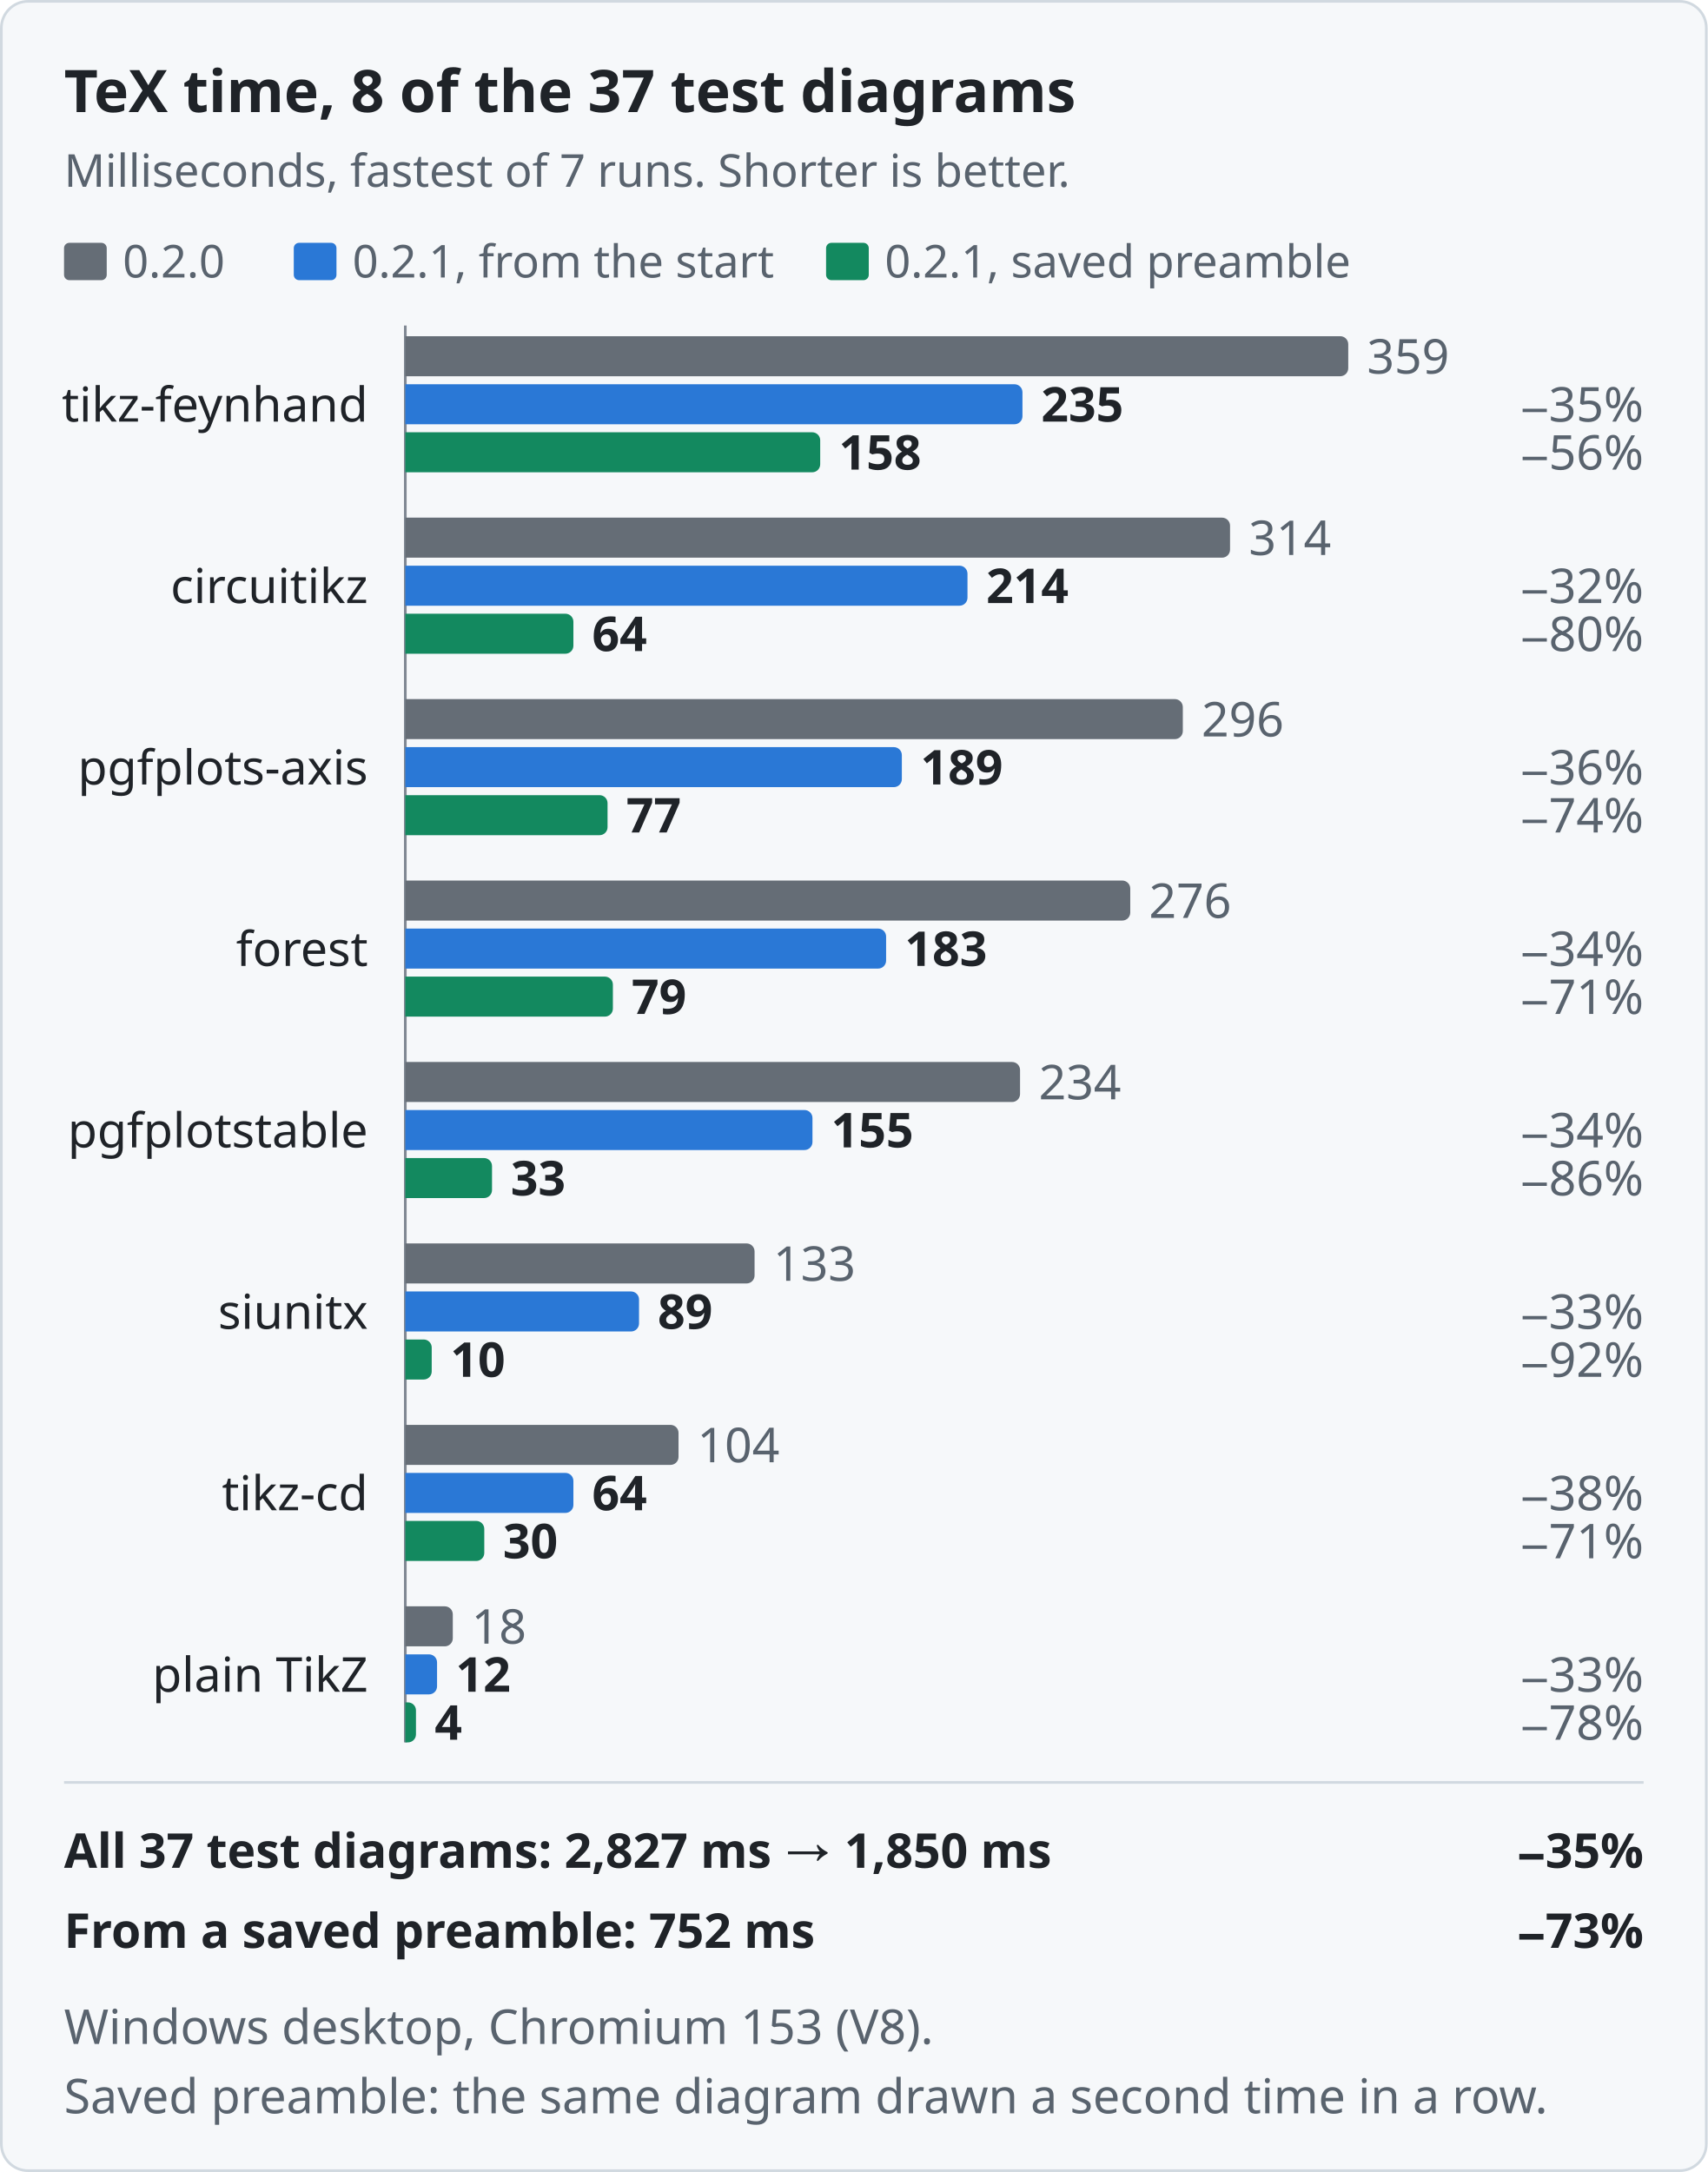
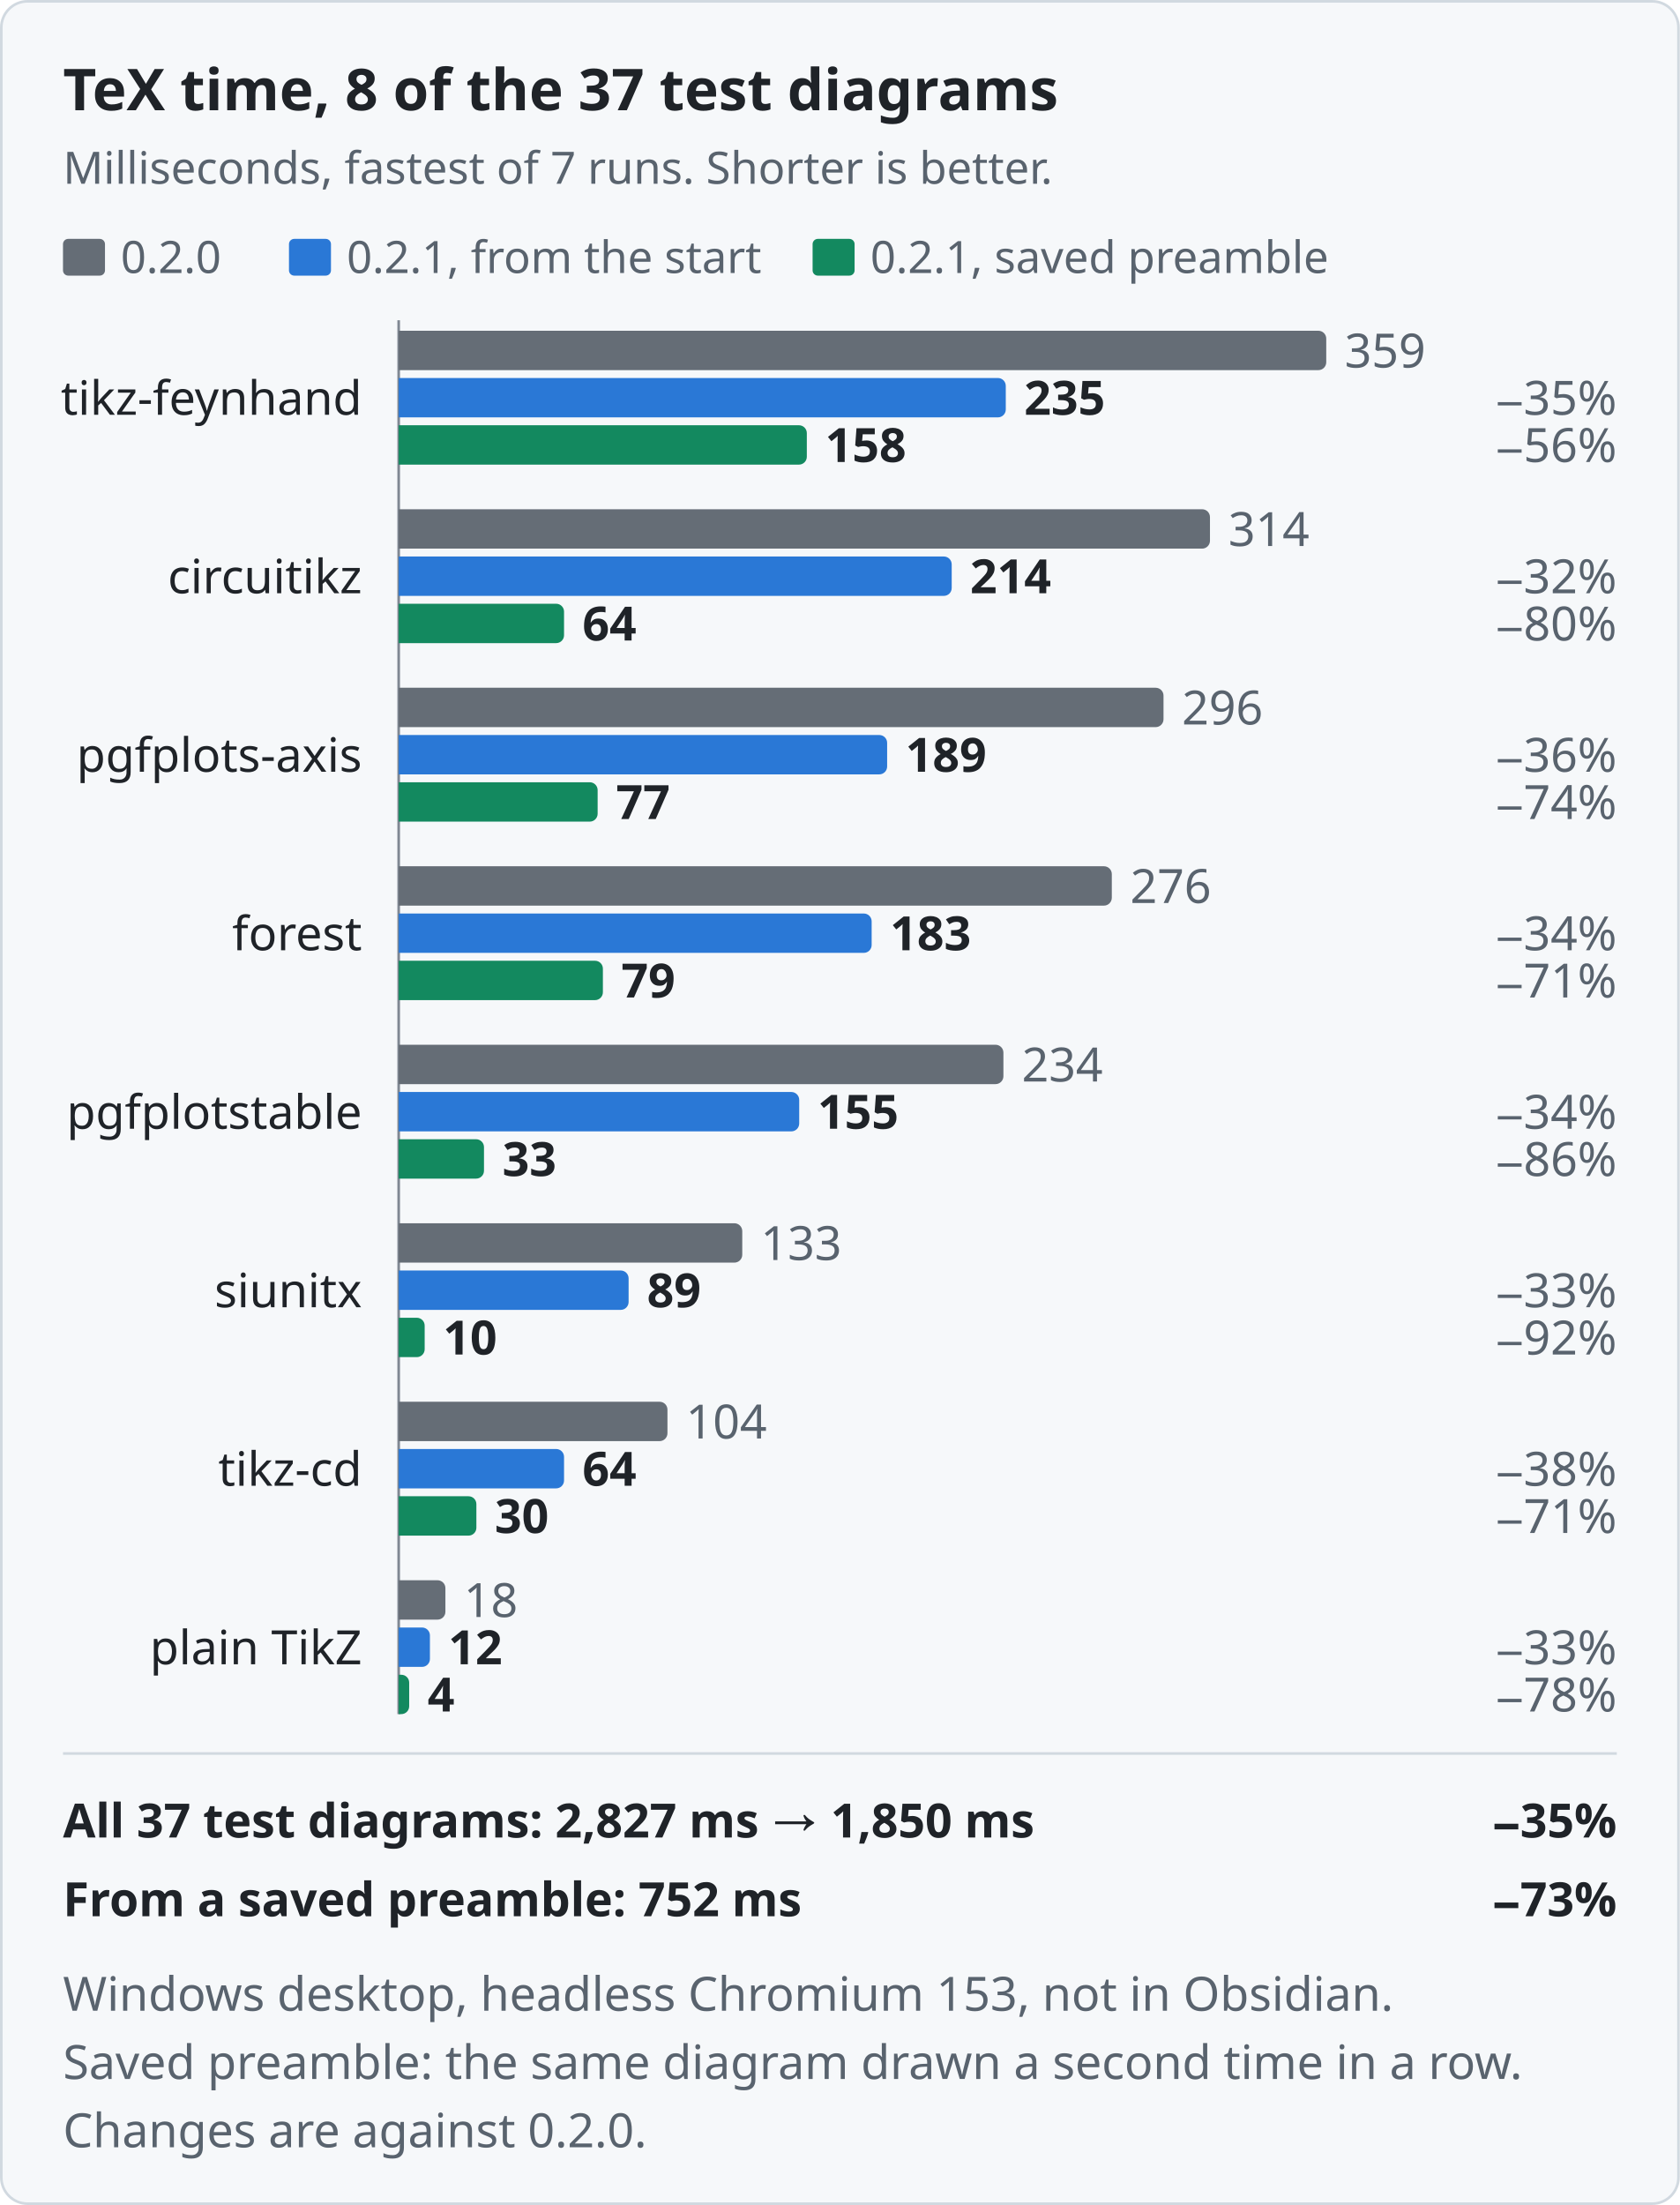
- <svg xmlns="http://www.w3.org/2000/svg" width="640" height="814" viewBox="0 0 640 814" role="img" aria-labelledby="title desc">
+ <svg xmlns="http://www.w3.org/2000/svg" width="640" height="840" viewBox="0 0 640 840" role="img" aria-labelledby="title desc">
  <style>
	.card { fill: #f6f8fa; stroke: #d1d9e0; }
	text { font-family: -apple-system, BlinkMacSystemFont, "Segoe UI", "Noto Sans", Helvetica, Arial, sans-serif; }
	.t1 { fill: #1f2328; }
	.t2 { fill: #59636e; }
	.num { font-variant-numeric: tabular-nums; }
	.rule { stroke: #d1d9e0; stroke-width: 1; }
	.base { stroke: #808893; stroke-width: 1; }
	.link { stroke: #808893; stroke-width: 2; fill: none; }
	.open { stroke: #808893; stroke-width: 2; stroke-dasharray: 4 4; fill: none; }
	.old { fill: #656d76; }
	.new { fill: #2a78d6; }
	.dot { fill: #2a78d6; stroke: #f6f8fa; stroke-width: 2; }
	.ring { fill: none; stroke: #2a78d6; stroke-width: 2; }
	.todo { fill: #f6f8fa; stroke: #656d76; stroke-width: 2; }
	.snap { fill: #13895f; }
	@media (prefers-color-scheme: dark) {
		.card { fill: #161b22; stroke: #3d444d; }
		.t1 { fill: #f0f6fc; }
		.t2 { fill: #9198a1; }
		.rule { stroke: #3d444d; }
		.base { stroke: #626c78; }
		.link { stroke: #626c78; }
		.open { stroke: #626c78; }
		.old { fill: #6e7681; }
		.new { fill: #3987e5; }
		.dot { fill: #3987e5; stroke: #161b22; }
		.ring { stroke: #3987e5; }
		.todo { fill: #161b22; stroke: #6e7681; }
		.snap { fill: #199e70; }
	}
</style>
-   <rect x="0.5" y="0.5" width="639" height="813" rx="10" class="card" />
+   <rect x="0.5" y="0.5" width="639" height="839" rx="10" class="card" />
  <text x="24" y="42" class="t1" font-size="22" font-weight="600">TeX time, 8 of the 37 test diagrams</text>
  <text x="24" y="70" class="t2" font-size="17">Milliseconds, fastest of 7 runs. Shorter is better.</text>
  <rect x="24" y="91" width="16" height="14" rx="2" class="old" />
  <text x="46" y="104" class="t2" font-size="17">0.2.0</text>
  <rect x="110.1" y="91" width="16" height="14" rx="2" class="new" />
  <text x="132.1" y="104" class="t2" font-size="17">0.2.1, from the start</text>
  <rect x="309.6" y="91" width="16" height="14" rx="2" class="snap" />
  <text x="331.6" y="104" class="t2" font-size="17">0.2.1, saved preamble</text>
  <line x1="151.9" y1="122" x2="151.9" y2="653" class="base" />
  <text x="137.9" y="158" class="t1" font-size="18" text-anchor="end">tikz-feynhand</text>
  <path class="old" d="M151.9 126H502.3A3 3 0 0 1 505.3 129V138A3 3 0 0 1 502.3 141H151.9Z" />
  <text x="512.3" y="140" class="t2 num" font-size="18">359</text>
  <path class="new" d="M151.9 144H380.2A3 3 0 0 1 383.2 147V156A3 3 0 0 1 380.2 159H151.9Z" />
  <text x="390.2" y="158" class="t1 num" font-size="18" font-weight="600">235</text>
  <text x="616" y="158" class="t2 num" font-size="18" text-anchor="end">−35%</text>
  <path class="snap" d="M151.9 162H304.4A3 3 0 0 1 307.4 165V174A3 3 0 0 1 304.4 177H151.9Z" />
  <text x="314.4" y="176" class="t1 num" font-size="18" font-weight="600">158</text>
  <text x="616" y="176" class="t2 num" font-size="18" text-anchor="end">−56%</text>
  <text x="137.9" y="226" class="t1" font-size="18" text-anchor="end">circuitikz</text>
  <path class="old" d="M151.9 194H458A3 3 0 0 1 461 197V206A3 3 0 0 1 458 209H151.9Z" />
  <text x="468" y="208" class="t2 num" font-size="18">314</text>
  <path class="new" d="M151.9 212H359.6A3 3 0 0 1 362.6 215V224A3 3 0 0 1 359.6 227H151.9Z" />
  <text x="369.6" y="226" class="t1 num" font-size="18" font-weight="600">214</text>
  <text x="616" y="226" class="t2 num" font-size="18" text-anchor="end">−32%</text>
  <path class="snap" d="M151.9 230H211.9A3 3 0 0 1 214.9 233V242A3 3 0 0 1 211.9 245H151.9Z" />
  <text x="221.9" y="244" class="t1 num" font-size="18" font-weight="600">64</text>
  <text x="616" y="244" class="t2 num" font-size="18" text-anchor="end">−80%</text>
  <text x="137.9" y="294" class="t1" font-size="18" text-anchor="end">pgfplots-axis</text>
  <path class="old" d="M151.9 262H440.3A3 3 0 0 1 443.3 265V274A3 3 0 0 1 440.3 277H151.9Z" />
  <text x="450.3" y="276" class="t2 num" font-size="18">296</text>
  <path class="new" d="M151.9 280H335A3 3 0 0 1 338 283V292A3 3 0 0 1 335 295H151.9Z" />
  <text x="345" y="294" class="t1 num" font-size="18" font-weight="600">189</text>
  <text x="616" y="294" class="t2 num" font-size="18" text-anchor="end">−36%</text>
  <path class="snap" d="M151.9 298H224.7A3 3 0 0 1 227.7 301V310A3 3 0 0 1 224.7 313H151.9Z" />
  <text x="234.7" y="312" class="t1 num" font-size="18" font-weight="600">77</text>
  <text x="616" y="312" class="t2 num" font-size="18" text-anchor="end">−74%</text>
  <text x="137.9" y="362" class="t1" font-size="18" text-anchor="end">forest</text>
  <path class="old" d="M151.9 330H420.6A3 3 0 0 1 423.6 333V342A3 3 0 0 1 420.6 345H151.9Z" />
  <text x="430.6" y="344" class="t2 num" font-size="18">276</text>
  <path class="new" d="M151.9 348H329.1A3 3 0 0 1 332.1 351V360A3 3 0 0 1 329.1 363H151.9Z" />
  <text x="339.1" y="362" class="t1 num" font-size="18" font-weight="600">183</text>
  <text x="616" y="362" class="t2 num" font-size="18" text-anchor="end">−34%</text>
  <path class="snap" d="M151.9 366H226.7A3 3 0 0 1 229.7 369V378A3 3 0 0 1 226.7 381H151.9Z" />
  <text x="236.7" y="380" class="t1 num" font-size="18" font-weight="600">79</text>
  <text x="616" y="380" class="t2 num" font-size="18" text-anchor="end">−71%</text>
  <text x="137.9" y="430" class="t1" font-size="18" text-anchor="end">pgfplotstable</text>
  <path class="old" d="M151.9 398H379.3A3 3 0 0 1 382.3 401V410A3 3 0 0 1 379.3 413H151.9Z" />
  <text x="389.3" y="412" class="t2 num" font-size="18">234</text>
  <path class="new" d="M151.9 416H301.5A3 3 0 0 1 304.5 419V428A3 3 0 0 1 301.5 431H151.9Z" />
  <text x="311.5" y="430" class="t1 num" font-size="18" font-weight="600">155</text>
  <text x="616" y="430" class="t2 num" font-size="18" text-anchor="end">−34%</text>
  <path class="snap" d="M151.9 434H181.4A3 3 0 0 1 184.4 437V446A3 3 0 0 1 181.4 449H151.9Z" />
  <text x="191.4" y="448" class="t1 num" font-size="18" font-weight="600">33</text>
  <text x="616" y="448" class="t2 num" font-size="18" text-anchor="end">−86%</text>
  <text x="137.9" y="498" class="t1" font-size="18" text-anchor="end">siunitx</text>
  <path class="old" d="M151.9 466H279.8A3 3 0 0 1 282.8 469V478A3 3 0 0 1 279.8 481H151.9Z" />
  <text x="289.8" y="480" class="t2 num" font-size="18">133</text>
  <path class="new" d="M151.9 484H236.5A3 3 0 0 1 239.5 487V496A3 3 0 0 1 236.5 499H151.9Z" />
  <text x="246.5" y="498" class="t1 num" font-size="18" font-weight="600">89</text>
  <text x="616" y="498" class="t2 num" font-size="18" text-anchor="end">−33%</text>
  <path class="snap" d="M151.9 502H158.8A3 3 0 0 1 161.8 505V514A3 3 0 0 1 158.8 517H151.9Z" />
  <text x="168.8" y="516" class="t1 num" font-size="18" font-weight="600">10</text>
  <text x="616" y="516" class="t2 num" font-size="18" text-anchor="end">−92%</text>
  <text x="137.9" y="566" class="t1" font-size="18" text-anchor="end">tikz-cd</text>
  <path class="old" d="M151.9 534H251.3A3 3 0 0 1 254.3 537V546A3 3 0 0 1 251.3 549H151.9Z" />
  <text x="261.3" y="548" class="t2 num" font-size="18">104</text>
  <path class="new" d="M151.9 552H211.9A3 3 0 0 1 214.9 555V564A3 3 0 0 1 211.9 567H151.9Z" />
  <text x="221.9" y="566" class="t1 num" font-size="18" font-weight="600">64</text>
  <text x="616" y="566" class="t2 num" font-size="18" text-anchor="end">−38%</text>
  <path class="snap" d="M151.9 570H178.5A3 3 0 0 1 181.5 573V582A3 3 0 0 1 178.5 585H151.9Z" />
  <text x="188.5" y="584" class="t1 num" font-size="18" font-weight="600">30</text>
  <text x="616" y="584" class="t2 num" font-size="18" text-anchor="end">−71%</text>
  <text x="137.9" y="634" class="t1" font-size="18" text-anchor="end">plain TikZ</text>
  <path class="old" d="M151.9 602H166.7A3 3 0 0 1 169.7 605V614A3 3 0 0 1 166.7 617H151.9Z" />
  <text x="176.7" y="616" class="t2 num" font-size="18">18</text>
  <path class="new" d="M151.9 620H160.8A3 3 0 0 1 163.8 623V632A3 3 0 0 1 160.8 635H151.9Z" />
  <text x="170.8" y="634" class="t1 num" font-size="18" font-weight="600">12</text>
  <text x="616" y="634" class="t2 num" font-size="18" text-anchor="end">−33%</text>
  <path class="snap" d="M151.9 638H152.9A3 3 0 0 1 155.9 641V650A3 3 0 0 1 152.9 653H151.9Z" />
  <text x="162.9" y="652" class="t1 num" font-size="18" font-weight="600">4</text>
  <text x="616" y="652" class="t2 num" font-size="18" text-anchor="end">−78%</text>
  <line x1="24" y1="668" x2="616" y2="668" class="rule" />
  <text x="24" y="700" class="t1 num" font-size="18" font-weight="600">All 37 test diagrams: 2,827 ms → 1,850 ms</text>
  <text x="616" y="700" class="t1 num" font-size="18" font-weight="600" text-anchor="end">−35%</text>
  <text x="24" y="730" class="t1 num" font-size="18" font-weight="600">From a saved preamble: 752 ms</text>
  <text x="616" y="730" class="t1 num" font-size="18" font-weight="600" text-anchor="end">−73%</text>
-   <text x="24" y="766" class="t2" font-size="18">Windows desktop, Chromium 153 (V8).</text>
+   <text x="24" y="766" class="t2" font-size="18">Windows desktop, headless Chromium 153, not in Obsidian.</text>
  <text x="24" y="792" class="t2" font-size="18">Saved preamble: the same diagram drawn a second time in a row.</text>
+   <text x="24" y="818" class="t2" font-size="18">Changes are against 0.2.0.</text>
</svg>
